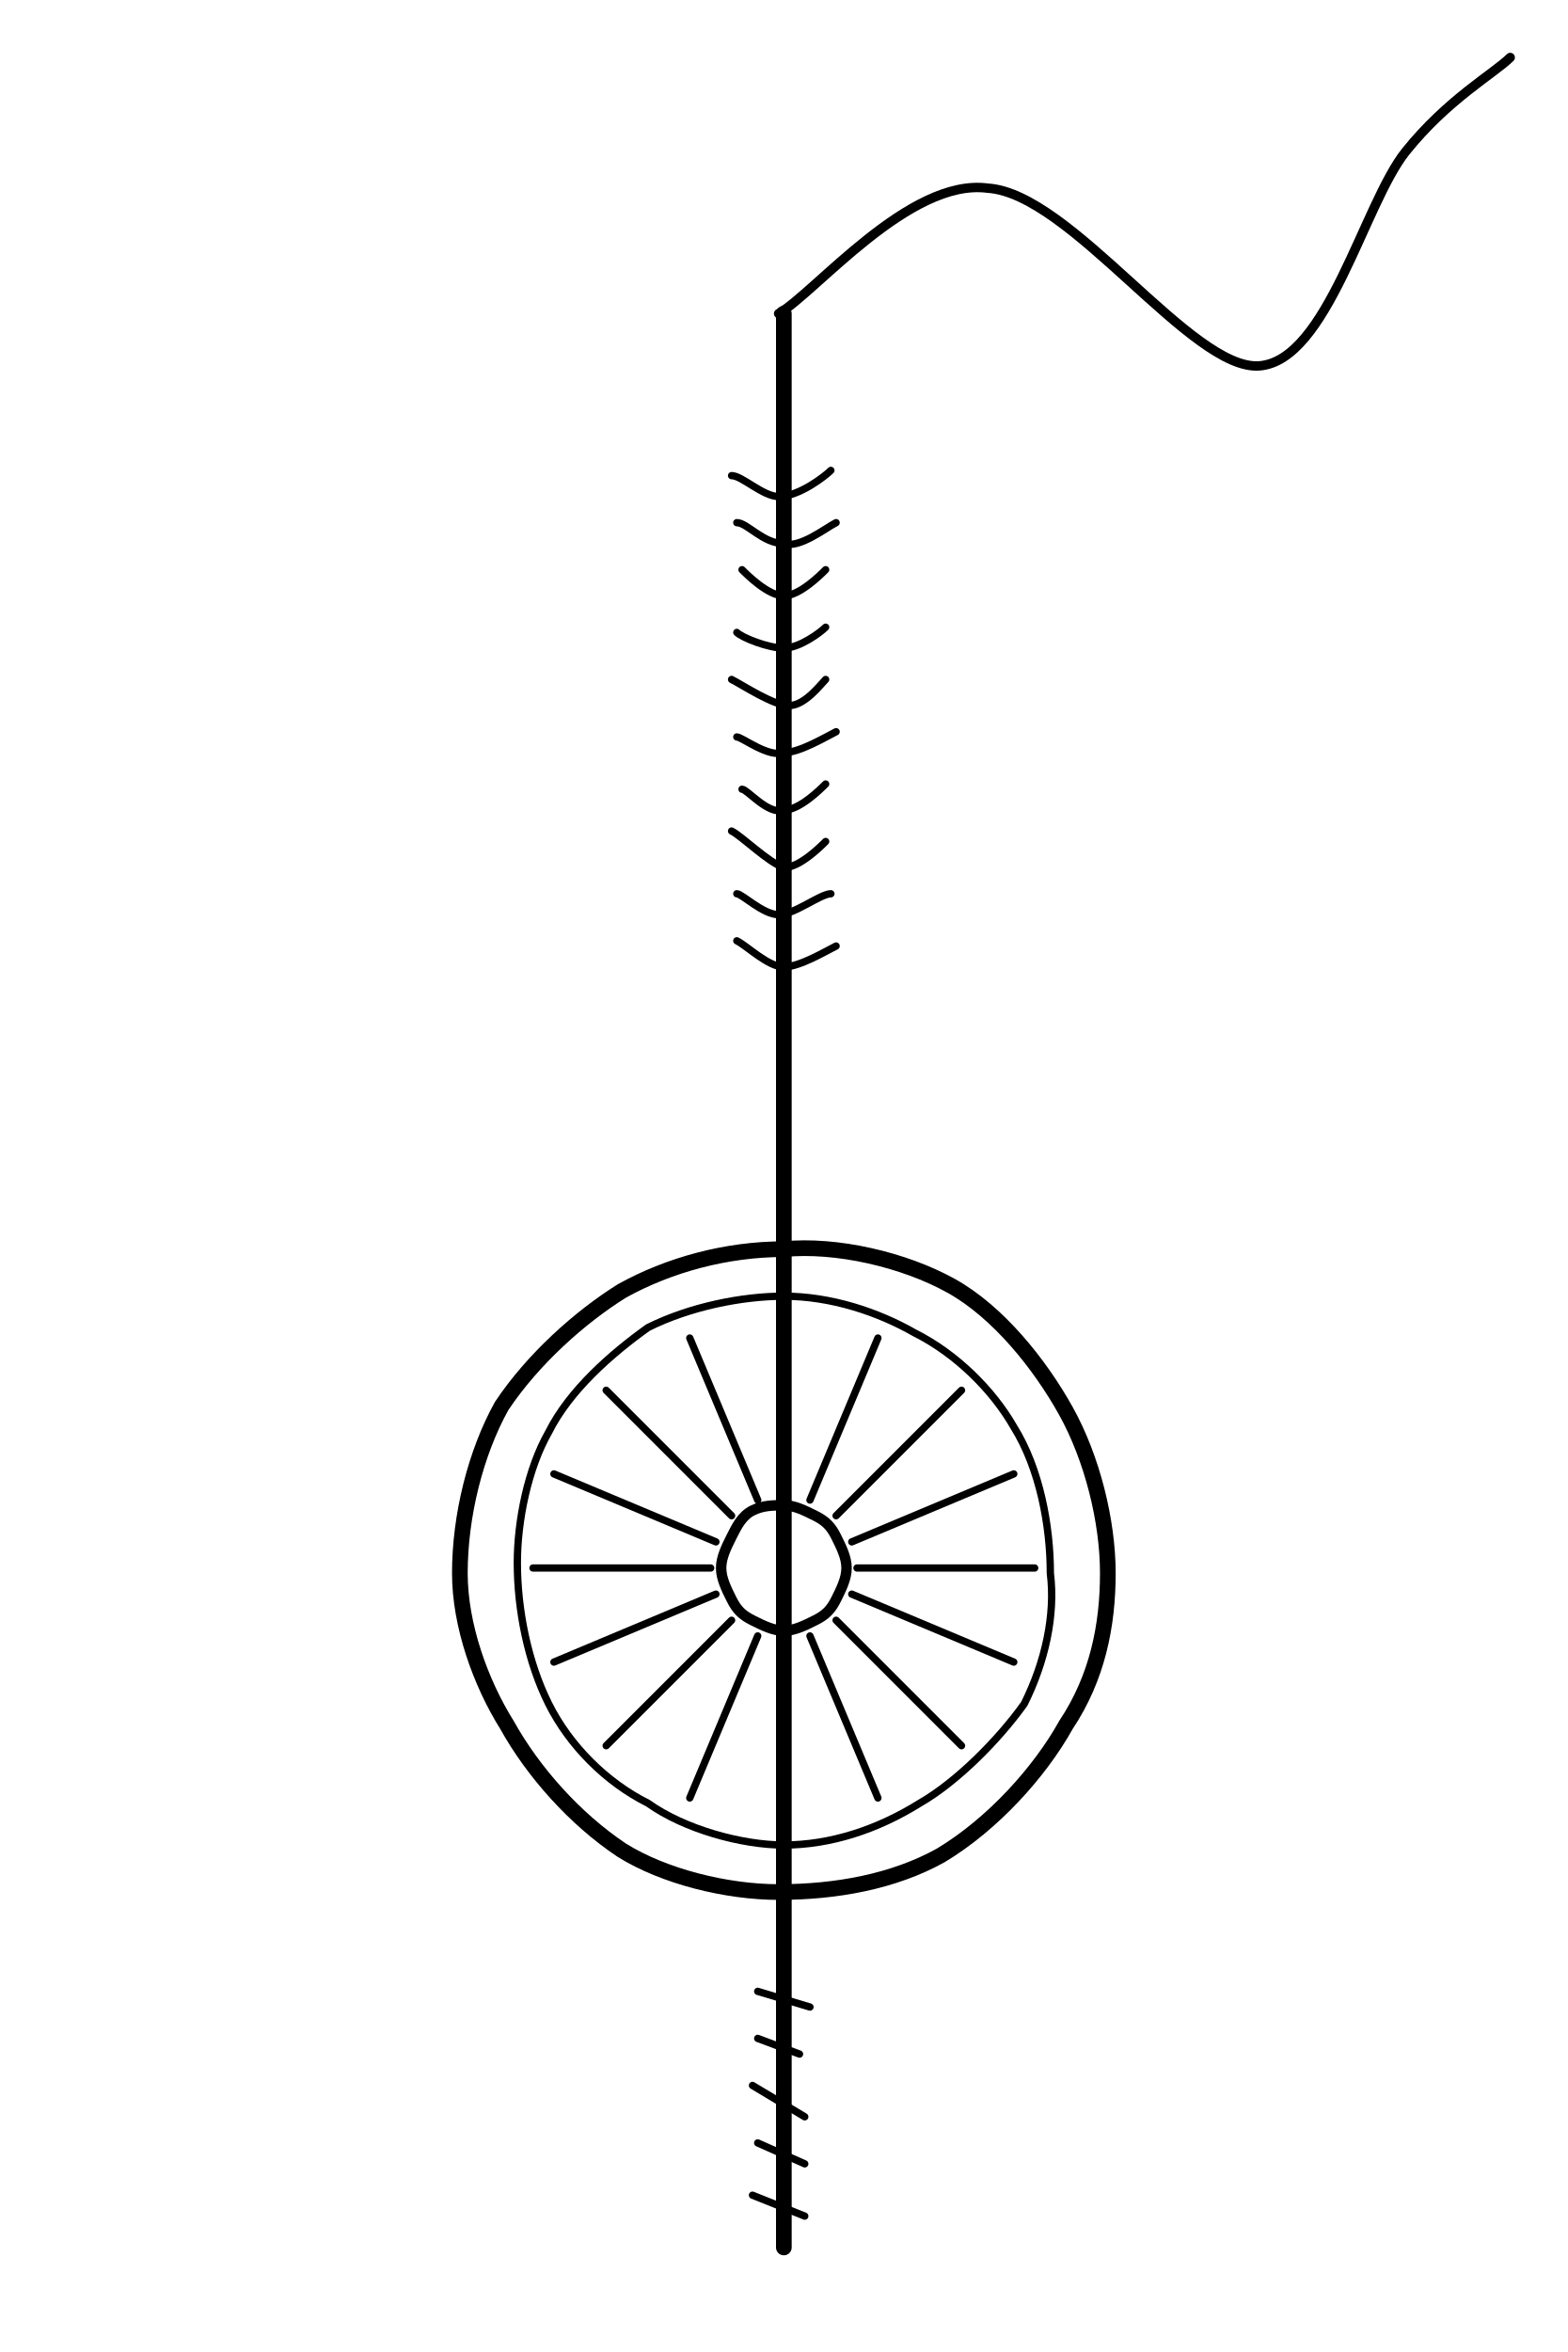
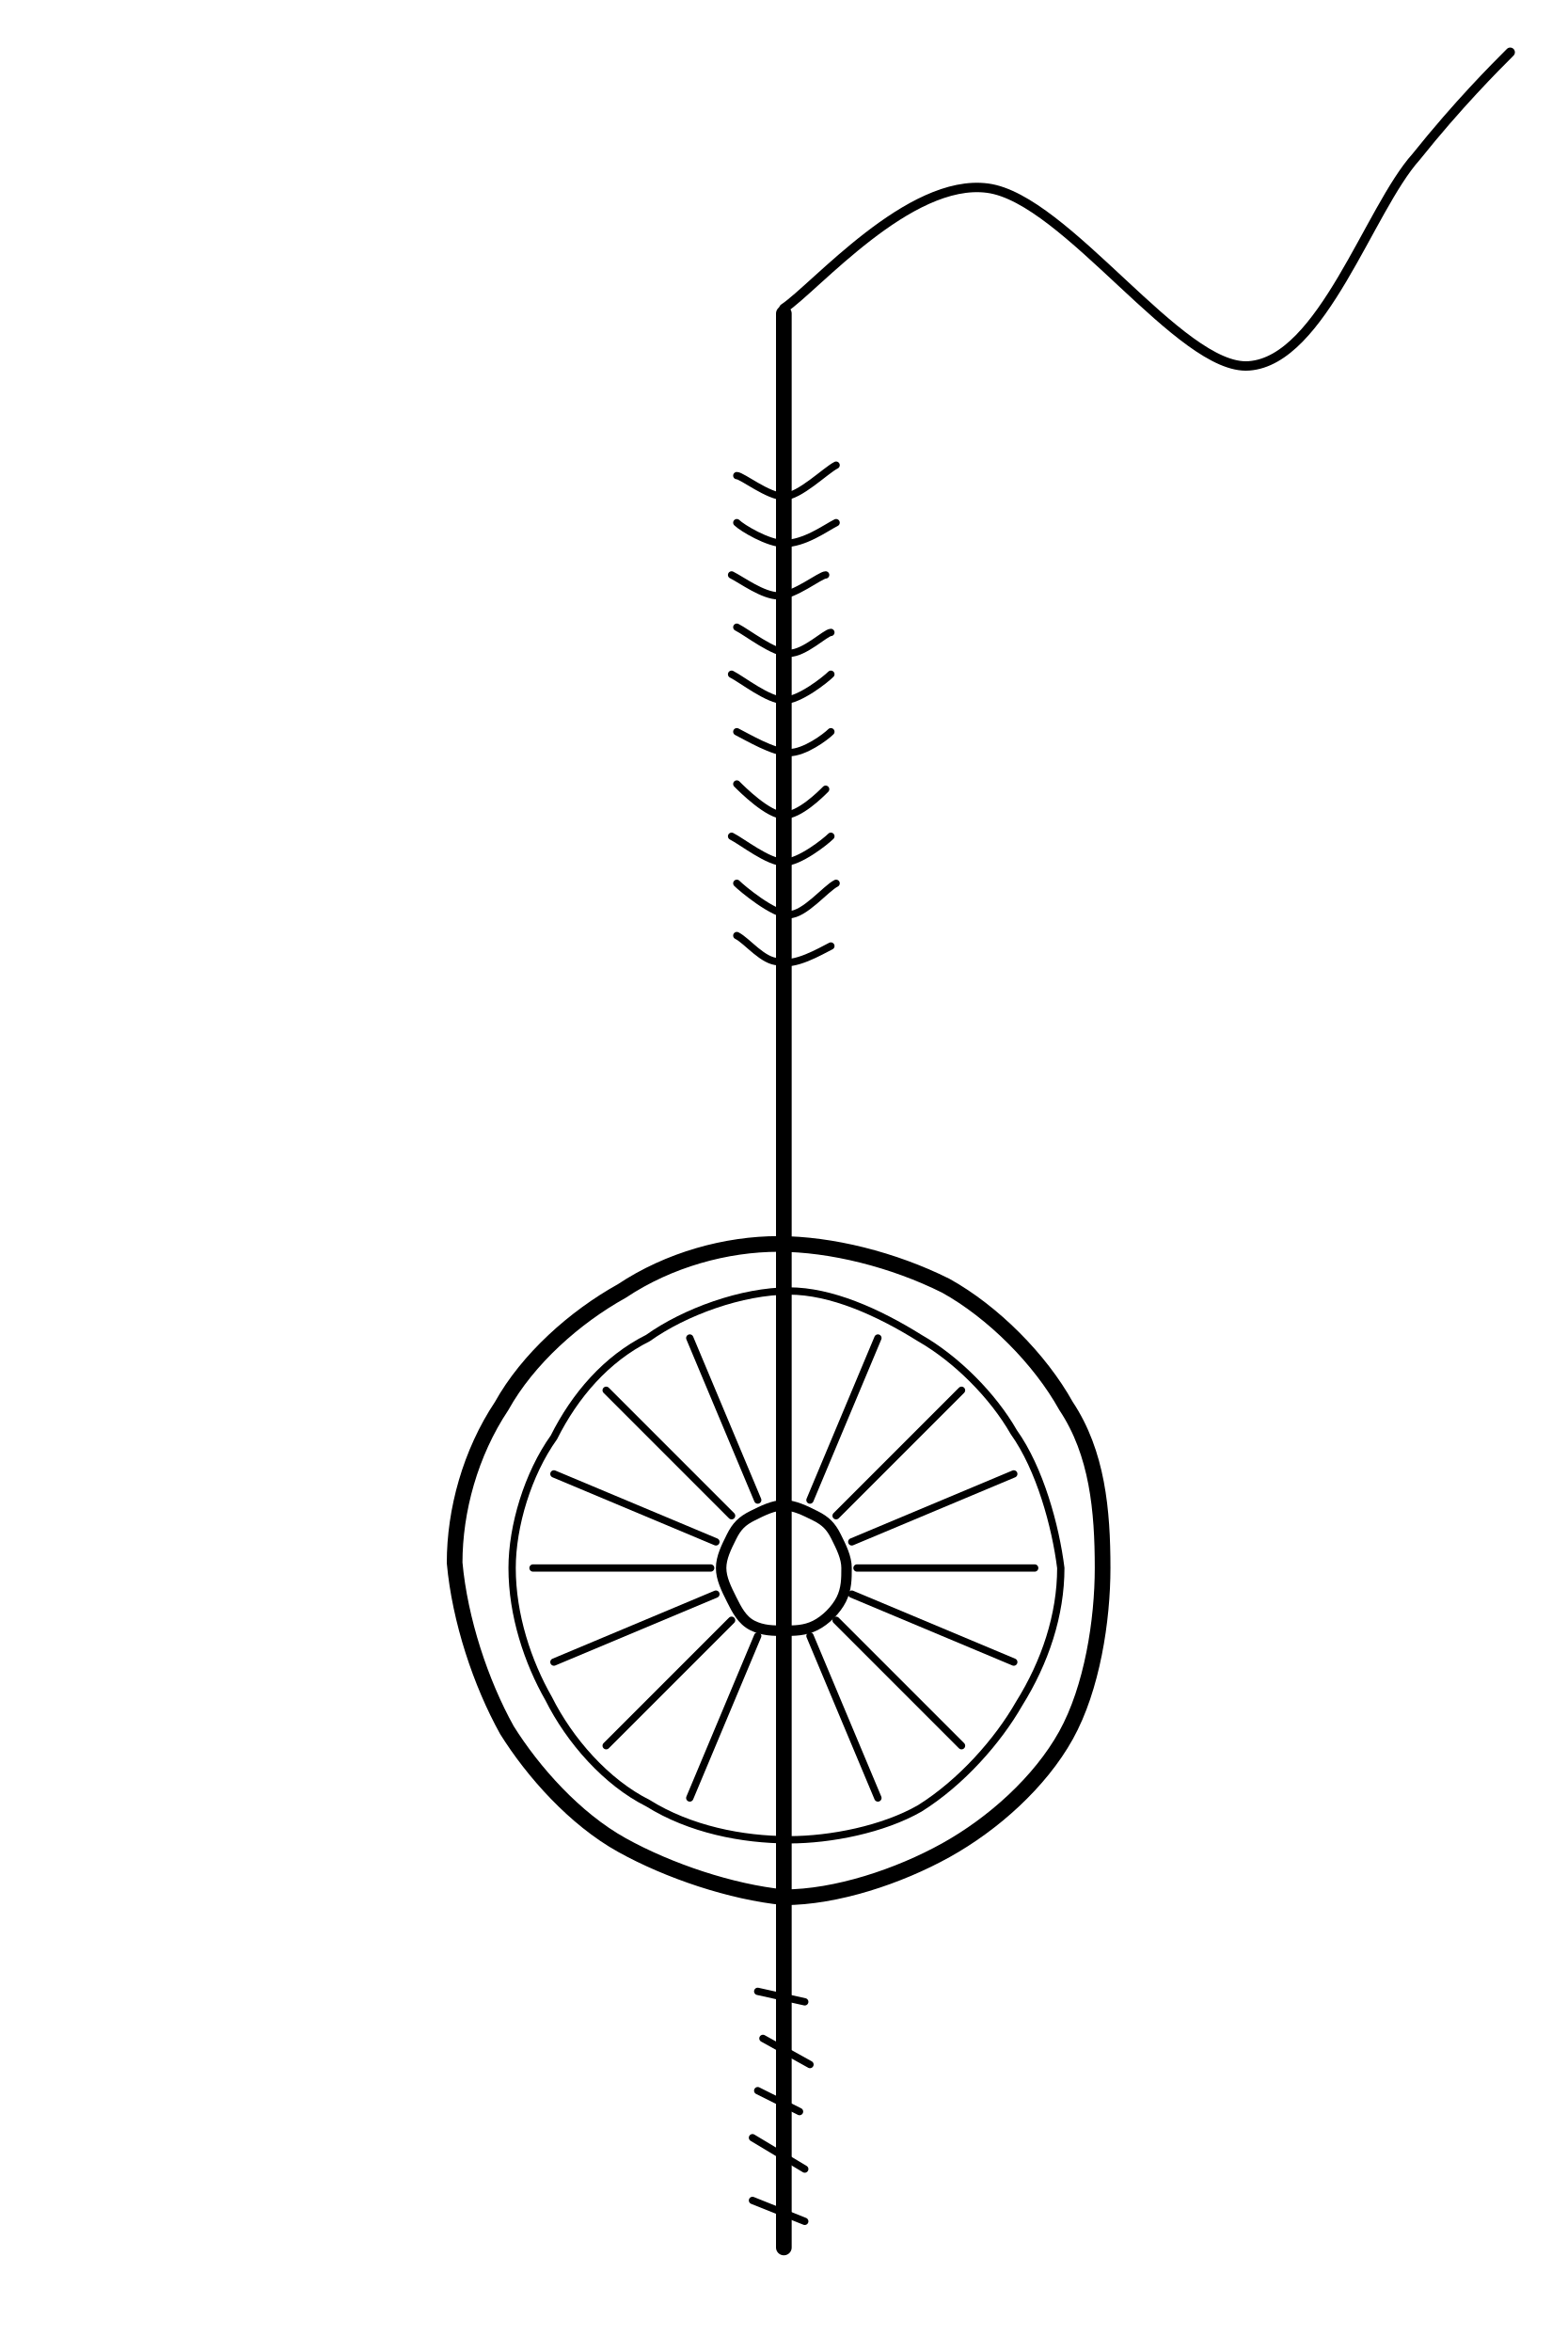
<svg xmlns="http://www.w3.org/2000/svg" viewBox="0 0 300 450" fill="none" stroke="currentColor" stroke-linecap="round" stroke-linejoin="round" aria-hidden="true" focusable="false">
  <line x1="150" y1="60" x2="150" y2="430" stroke-width="3" />
-   <path d="M212 301C212 311 210 321 204 330C199 339 190 349 180 355C171 360 160 362 149 362C139 362 127 359 119 354C110 348 102 339 97 330C92 322 88 311 88 301C88 290 91 278 96 269C102 260 111 252 119 247C128 242 139 239 150 239C160 238 173 241 182 246C191 251 199 261 204 270C209 279 212 291 212 301Z" stroke-width="3" />
-   <path d="M201 301C202 309 200 318 196 326C191 333 183 341 176 345C168 350 159 353 150 353C142 353 131 350 124 345C116 341 109 334 105 326C101 318 99 308 99 299C99 291 101 281 105 274C109 266 117 259 124 254C132 250 142 248 150 248C159 248 168 251 175 255C183 259 190 266 194 273C199 281 201 292 201 301Z" stroke-width="1.4" />
+   <path d="M211 300C211 310 209 323 204 332C199 341 190 349 181 354C172 359 160 363 150 363C140 362 128 358 119 353C110 348 102 339 97 331C92 322 88 310 87 299C87 289 90 278 96 269C101 260 110 252 119 247C128 241 139 238 149 238C159 238 171 241 181 246C190 251 199 260 204 269C210 278 211 289 211 300Z" stroke-width="3" />
+   <path d="M203 300C203 309 200 318 195 326C191 333 184 341 176 346C169 350 159 352 151 352C142 352 132 350 124 345C116 341 109 333 105 325C101 318 98 309 98 300C98 292 101 282 106 275C110 267 116 260 124 256C131 251 142 247 151 247C159 247 168 251 176 256C183 260 190 267 194 274C199 281 202 292 203 300Z" stroke-width="1.4" />
  <line x1="164" y1="300" x2="198" y2="300" stroke-width="1.4" />
  <line x1="163" y1="305" x2="194" y2="318" stroke-width="1.4" />
  <line x1="160" y1="310" x2="184" y2="334" stroke-width="1.4" />
  <line x1="155" y1="313" x2="168" y2="344" stroke-width="1.4" />
  <line x1="150" y1="314" x2="150" y2="348" stroke-width="1.4" />
  <line x1="145" y1="313" x2="132" y2="344" stroke-width="1.4" />
  <line x1="140" y1="310" x2="116" y2="334" stroke-width="1.4" />
  <line x1="137" y1="305" x2="106" y2="318" stroke-width="1.4" />
  <line x1="136" y1="300" x2="102" y2="300" stroke-width="1.4" />
  <line x1="137" y1="295" x2="106" y2="282" stroke-width="1.4" />
  <line x1="140" y1="290" x2="116" y2="266" stroke-width="1.4" />
  <line x1="145" y1="287" x2="132" y2="256" stroke-width="1.4" />
  <line x1="150" y1="286" x2="150" y2="252" stroke-width="1.4" />
  <line x1="155" y1="287" x2="168" y2="256" stroke-width="1.4" />
  <line x1="160" y1="290" x2="184" y2="266" stroke-width="1.4" />
  <line x1="163" y1="295" x2="194" y2="282" stroke-width="1.4" />
-   <path d="M162 300C162 302 161 304 160 306C159 308 158 309 156 310C154 311 152 312 150 312C148 312 146 311 144 310C142 309 141 308 140 306C139 304 138 302 138 300C138 298 139 296 140 294C141 292 142 290 144 289C146 288 148 288 150 288C152 288 154 289 156 290C158 291 159 292 160 294C161 296 162 298 162 300Z" stroke-width="2" />
-   <path d="M140 91C142 91 146 95 149 95C153 95 158 91 159 90" stroke-width="1.4" />
-   <path d="M141 100C143 100 146 104 150 104C153 105 158 101 160 100" stroke-width="1.4" />
-   <path d="M142 109C143 110 147 114 150 114C153 114 157 110 158 109" stroke-width="1.4" />
-   <path d="M141 121C142 122 147 124 150 124C153 124 157 121 158 120" stroke-width="1.4" />
-   <path d="M140 130C142 131 148 135 151 135C154 135 157 131 158 130" stroke-width="1.4" />
-   <path d="M141 141C142 141 147 145 150 144C153 144 158 141 160 140" stroke-width="1.4" />
-   <path d="M142 151C143 151 147 156 150 155C153 155 157 151 158 150" stroke-width="1.4" />
-   <path d="M140 159C142 160 147 165 150 166C153 166 157 162 158 161" stroke-width="1.4" />
-   <path d="M141 171C142 171 146 175 149 175C152 175 157 171 159 171" stroke-width="1.4" />
-   <path d="M141 180C143 181 147 185 150 185C153 185 158 182 160 181" stroke-width="1.4" />
-   <path d="M149 60C156 56 174 34 189 36C205 37 228 71 241 70C254 69 261 39 269 29C277 19 286 14 289 11" stroke-width="1.8" />
-   <path d="M145 381 L155 384" stroke-width="1.4" />
-   <path d="M145 390 L153 393" stroke-width="1.4" />
-   <path d="M144 399 L154 405" stroke-width="1.4" />
-   <path d="M145 410 L154 414" stroke-width="1.4" />
-   <path d="M144 420 L154 424" stroke-width="1.4" />
+   <path d="M162 300C162 302 162 304 161 306C160 308 158 310 156 311C154 312 152 312 150 312C148 312 146 312 144 311C142 310 141 308 140 306C139 304 138 302 138 300C138 298 139 296 140 294C141 292 142 291 144 290C146 289 148 288 150 288C152 288 154 289 156 290C158 291 159 292 160 294C161 296 162 298 162 300Z" stroke-width="2" />
+   <path d="M141 91C142 91 147 95 150 95C153 95 158 90 160 89" stroke-width="1.4" />
+   <path d="M141 100C142 101 147 104 150 104C154 104 158 101 160 100" stroke-width="1.4" />
+   <path d="M140 110C142 111 146 114 149 114C152 114 157 110 158 110" stroke-width="1.4" />
+   <path d="M141 120C143 121 148 125 151 125C154 125 158 121 159 121" stroke-width="1.4" />
+   <path d="M140 129C142 130 147 134 150 134C153 134 158 130 159 129" stroke-width="1.4" />
+   <path d="M141 140C143 141 148 144 151 144C154 144 158 141 159 140" stroke-width="1.4" />
+   <path d="M141 150C142 151 147 156 150 156C153 156 157 152 158 151" stroke-width="1.4" />
+   <path d="M140 160C142 161 147 165 150 165C153 165 158 161 159 160" stroke-width="1.4" />
+   <path d="M141 169C142 170 148 175 151 175C154 175 158 170 160 169" stroke-width="1.4" />
+   <path d="M141 179C143 180 146 184 149 184C152 185 157 182 159 181" stroke-width="1.4" />
+   <path d="M150 59C156 55 174 34 189 36C204 38 226 71 239 70C253 69 262 40 271 30C279 20 286 13 289 10" stroke-width="1.8" />
+   <path d="M145 381 L154 383" stroke-width="1.4" />
+   <path d="M146 390 L155 395" stroke-width="1.4" />
+   <path d="M145 400 L153 404" stroke-width="1.4" />
+   <path d="M144 409 L154 415" stroke-width="1.4" />
+   <path d="M144 421 L154 425" stroke-width="1.4" />
</svg>
